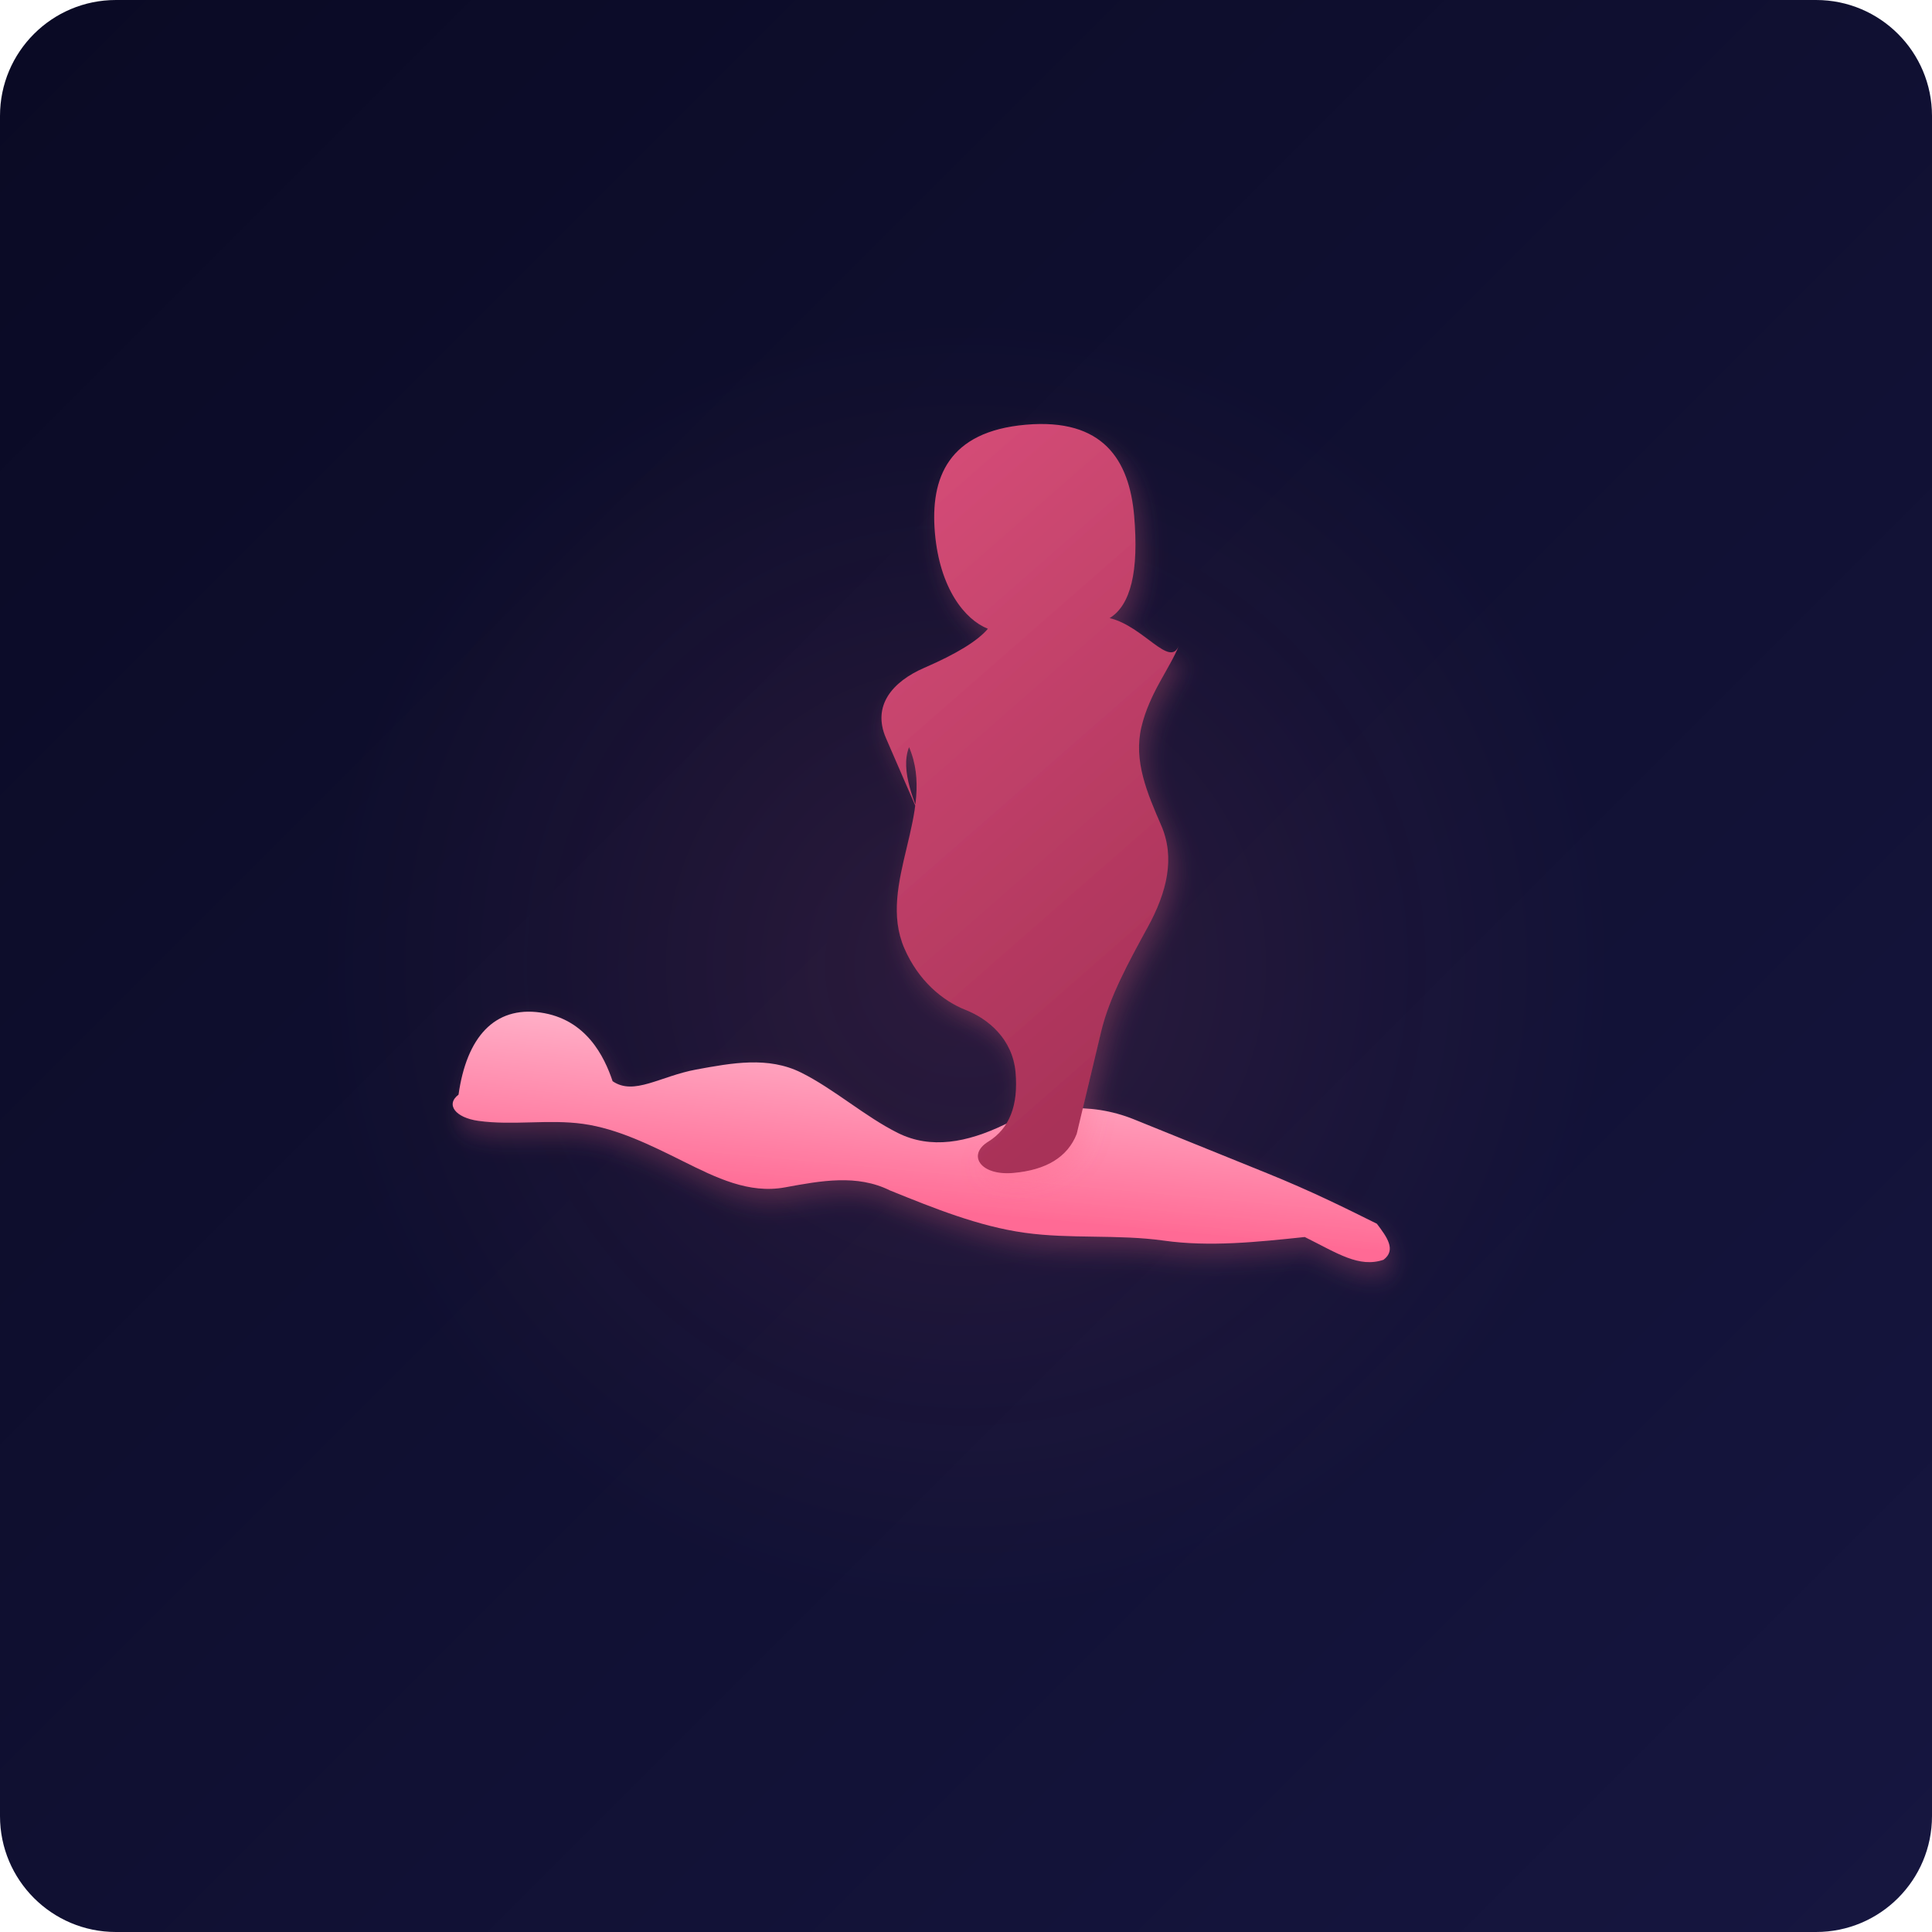
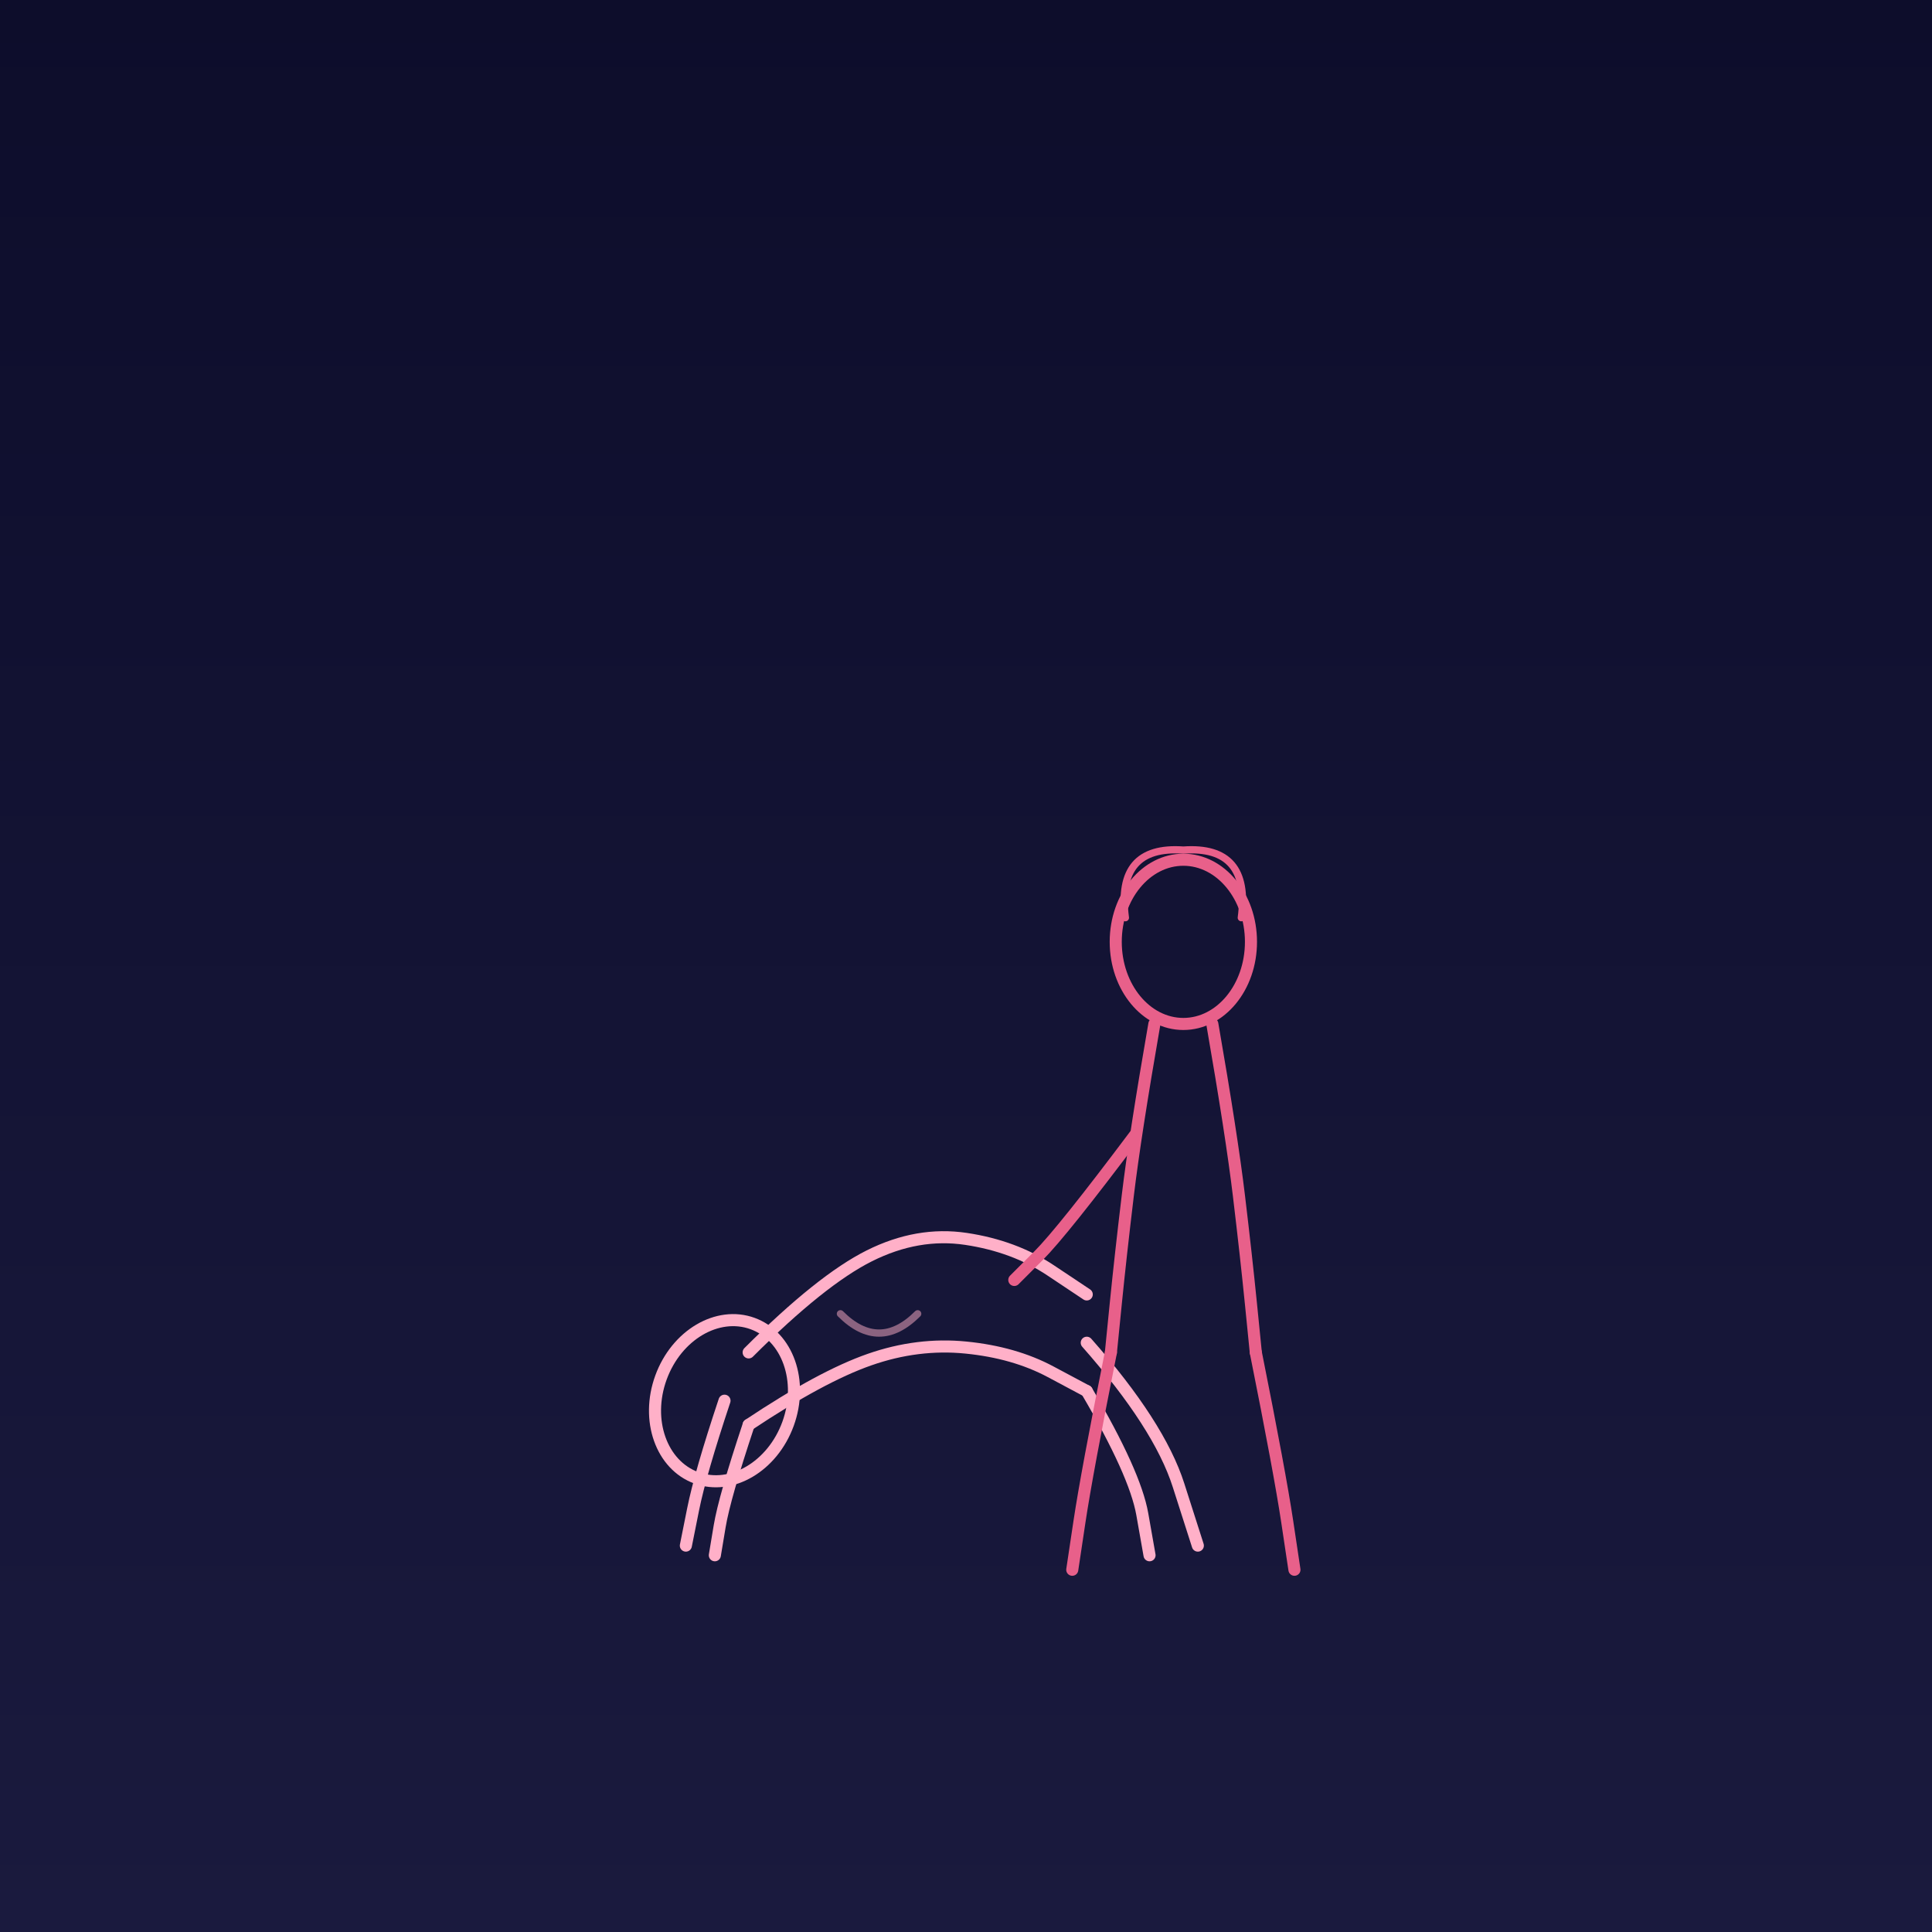
<svg xmlns="http://www.w3.org/2000/svg" viewBox="0 0 400 400" width="400" height="400">
  <defs>
-     <linearGradient id="bg" x1="0" y1="0" x2="1" y2="1">
-       <stop offset="0%" stop-color="#0a0a24" />
-       <stop offset="100%" stop-color="#161640" />
+     <linearGradient id="bg" x1="0" y1="0" x2="0" y2="1">
+       <stop offset="0%" stop-color="#0d0d2b" />
+       <stop offset="100%" stop-color="#1a1a3e" />
    </linearGradient>
-     <linearGradient id="p1" x1="0" y1="0" x2="0.3" y2="1">
-       <stop offset="0%" stop-color="#FFB0C8" />
-       <stop offset="100%" stop-color="#FF6B95" />
-     </linearGradient>
-     <linearGradient id="p2" x1="0" y1="0" x2="0.3" y2="1">
-       <stop offset="0%" stop-color="#D94F7A" />
-       <stop offset="100%" stop-color="#A83258" />
-     </linearGradient>
-     <radialGradient id="glow" cx="50%" cy="50%" r="45%">
-       <stop offset="0%" stop-color="#FF6B8A" stop-opacity="0.12" />
-       <stop offset="70%" stop-color="#FF6B8A" stop-opacity="0.03" />
-       <stop offset="100%" stop-color="#FF6B8A" stop-opacity="0" />
-     </radialGradient>
-     <filter id="sf" x="-10%" y="-10%" width="120%" height="120%">
-       <feGaussianBlur in="SourceAlpha" stdDeviation="2" result="blur" />
-       <feOffset dx="1" dy="2" result="offsetBlur" />
-       <feFlood flood-color="#FF6B8A" flood-opacity="0.25" result="color" />
-       <feComposite in="color" in2="offsetBlur" operator="in" result="shadow" />
-       <feMerge>
-         <feMergeNode in="shadow" />
-         <feMergeNode in="SourceGraphic" />
-       </feMerge>
-     </filter>
  </defs>
-   <rect width="400" height="400" fill="url(#bg)" rx="24" />
-   <circle cx="200" cy="200" r="150" fill="url(#glow)" />
-   <path d="M-80,0 C-80,-10 -76,-16 -68,-16 C-60,-16 -56,-10 -54,-6 C-50,-4 -46,-8 -40,-10 C-34,-12 -28,-14 -22,-12 C-16,-10 -10,-6 -4,-4 C2,-2 8,-4 14,-8 C20,-12 28,-14 36,-12 C44,-10 52,-8 60,-6 C68,-4 74,-2 80,0 C82,2 84,4 82,6 C78,8 74,6 68,4 C60,6 52,8 44,8 C36,8 28,10 20,10 C12,10 4,8 -4,6 C-10,4 -16,6 -22,8 C-28,10 -34,8 -40,6 C-46,4 -52,2 -58,2 C-64,2 -70,4 -76,4 C-80,4 -82,2 -80,0 Z" fill="url(#p1)" transform="translate(190,240) rotate(8) scale(1.2,1.2)" filter="url(#sf)" />
-   <path d="M0,-76 C-14,-76 -18,-68 -18,-58 C-18,-48 -14,-42 -10,-40 C-12,-38 -16,-36 -22,-34 C-28,-32 -32,-28 -30,-22 C-28,-16 -26,-10 -24,-4 C-22,2 -20,6 -18,8 C-20,6 -22,2 -24,-4 C-26,-10 -28,-16 -26,-20 C-24,-14 -26,-8 -28,-2 C-30,4 -32,10 -30,16 C-28,22 -24,26 -20,28 C-16,30 -12,34 -12,40 C-12,46 -14,50 -18,52 C-22,54 -20,58 -14,58 C-8,58 -4,56 -2,52 C0,46 2,40 4,34 C6,28 10,22 14,16 C18,10 20,4 18,-2 C16,-8 14,-14 16,-20 C18,-26 22,-30 24,-34 C22,-30 18,-38 12,-40 C16,-42 18,-48 18,-58 C18,-68 14,-76 0,-76 Z" fill="url(#p2)" transform="translate(220,175) rotate(-5) scale(1.15,1.15)" filter="url(#sf)" />
+   <rect width="400" height="400" fill="url(#bg)" />
+   <ellipse cx="150" cy="290" rx="14" ry="17" fill="none" stroke="#FFB0C8" stroke-width="2.5" stroke-linecap="round" transform="rotate(20,150,290)" />
+   <path d="M155,280 Q170,265 180.0,260.0 Q190,255 200.0,256.5 Q210,258 217.5,263.0 L225,268" fill="none" stroke="#FFB0C8" stroke-width="2.5" stroke-linecap="round" stroke-linejoin="round" opacity="1" />
+   <path d="M155,295 Q170,285 180.0,281.5 Q190,278 200.0,279.0 Q210,280 217.5,284.0 L225,288" fill="none" stroke="#FFB0C8" stroke-width="2.5" stroke-linecap="round" stroke-linejoin="round" opacity="1" />
+   <path d="M174,272 Q182,280 190,272" fill="none" stroke="#FFB0C8" stroke-width="1.5" stroke-linecap="round" stroke-linejoin="round" opacity="0.5" />
+   <path d="M150,290 Q145,305 143.5,312.5 L142,320" fill="none" stroke="#FFB0C8" stroke-width="2.5" stroke-linecap="round" stroke-linejoin="round" opacity="1" />
+   <path d="M155,295 Q150,310 149.0,316.0 L148,322" fill="none" stroke="#FFB0C8" stroke-width="2.5" stroke-linecap="round" stroke-linejoin="round" opacity="1" />
+   <path d="M225,278 Q240,295 244.0,307.5 L248,320" fill="none" stroke="#FFB0C8" stroke-width="2.5" stroke-linecap="round" stroke-linejoin="round" opacity="1" />
+   <path d="M225,288 Q235,305 236.5,313.5 L238,322" fill="none" stroke="#FFB0C8" stroke-width="2.5" stroke-linecap="round" stroke-linejoin="round" opacity="1" />
+   <ellipse cx="245" cy="195" rx="14" ry="17" fill="none" stroke="#E8608A" stroke-width="2.5" stroke-linecap="round" />
+   <path d="M233,190 Q231,175 245,176 Q259,175 257,190" fill="none" stroke="#E8608A" stroke-width="1.5" stroke-linecap="round" stroke-linejoin="round" opacity="1" />
+   <path d="M239,212 Q235,235 233.5,247.5 Q232,260 231.0,270.0 L230,280" fill="none" stroke="#E8608A" stroke-width="2.5" stroke-linecap="round" stroke-linejoin="round" opacity="1" />
+   <path d="M251,212 Q255,235 256.5,247.5 Q258,260 259.0,270.0 L260,280" fill="none" stroke="#E8608A" stroke-width="2.5" stroke-linecap="round" stroke-linejoin="round" opacity="1" />
+   <path d="M230,280 Q225,305 223.5,315.0 L222,325" fill="none" stroke="#E8608A" stroke-width="2.5" stroke-linecap="round" stroke-linejoin="round" opacity="1" />
+   <path d="M260,280 Q265,305 266.5,315.0 L268,325" fill="none" stroke="#E8608A" stroke-width="2.5" stroke-linecap="round" stroke-linejoin="round" opacity="1" />
+   <path d="M235,235 Q220,255 215.0,260.0 L210,265" fill="none" stroke="#E8608A" stroke-width="2.5" stroke-linecap="round" stroke-linejoin="round" opacity="1" />
</svg>
